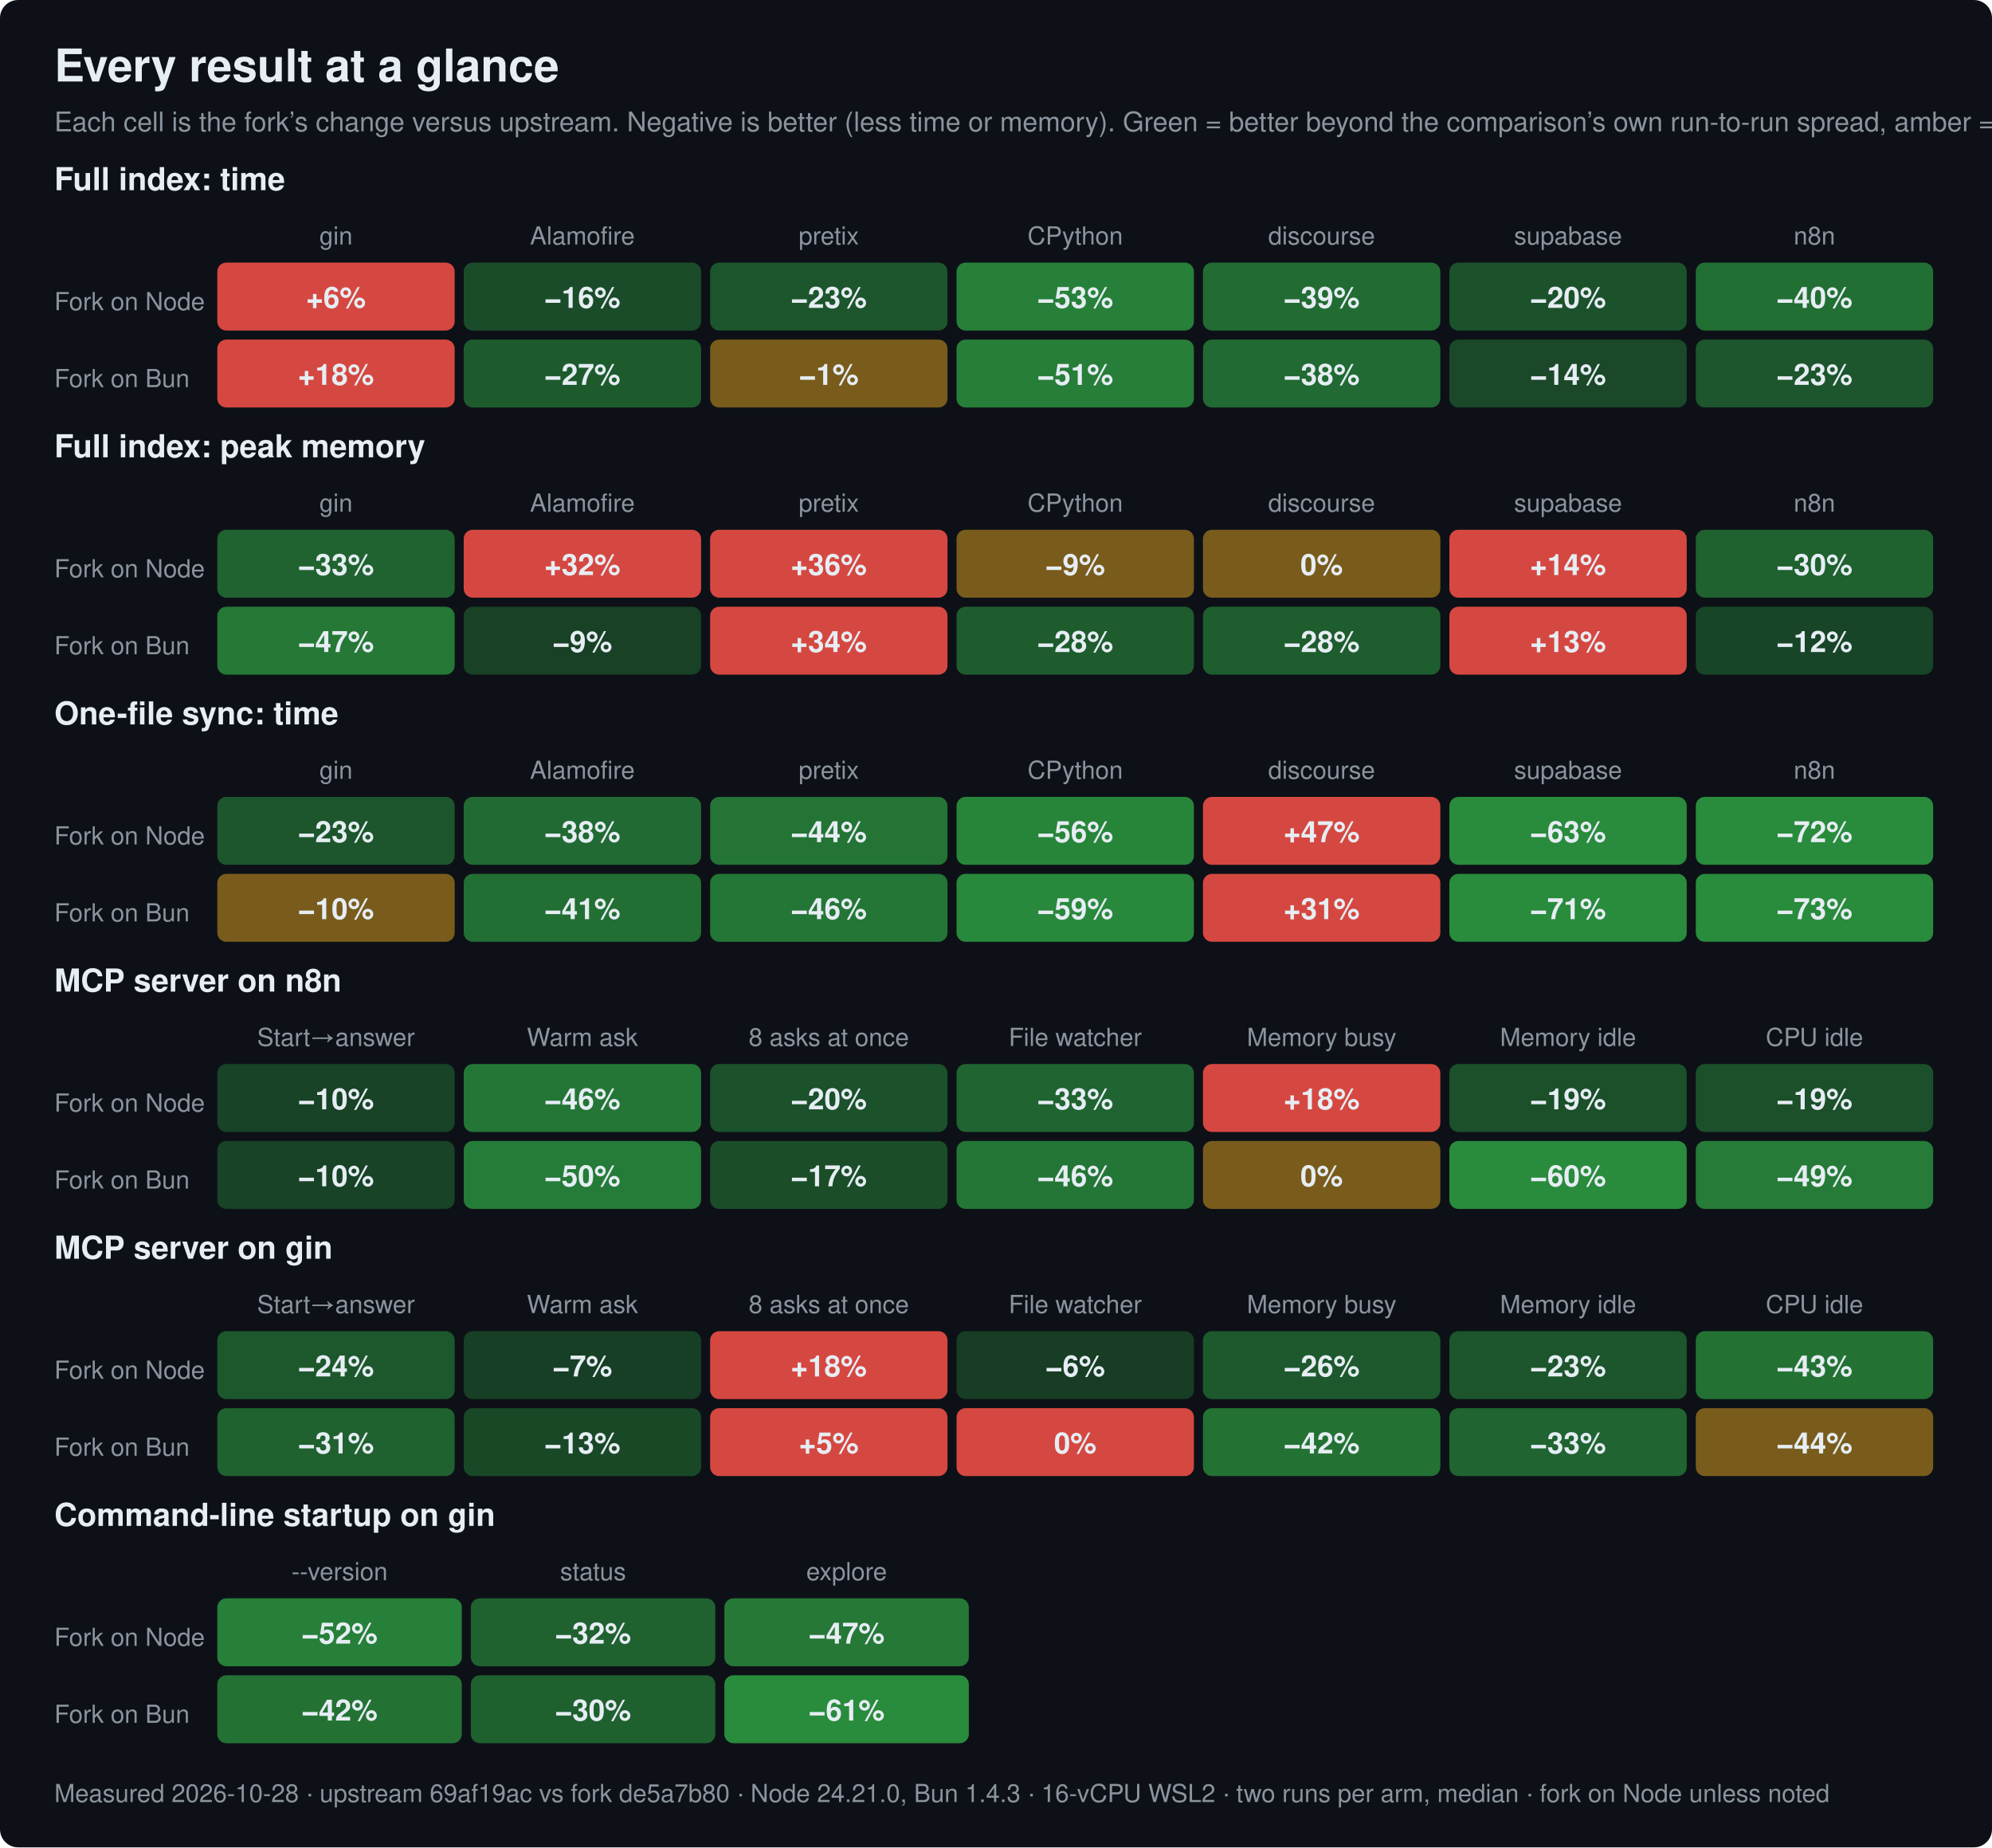
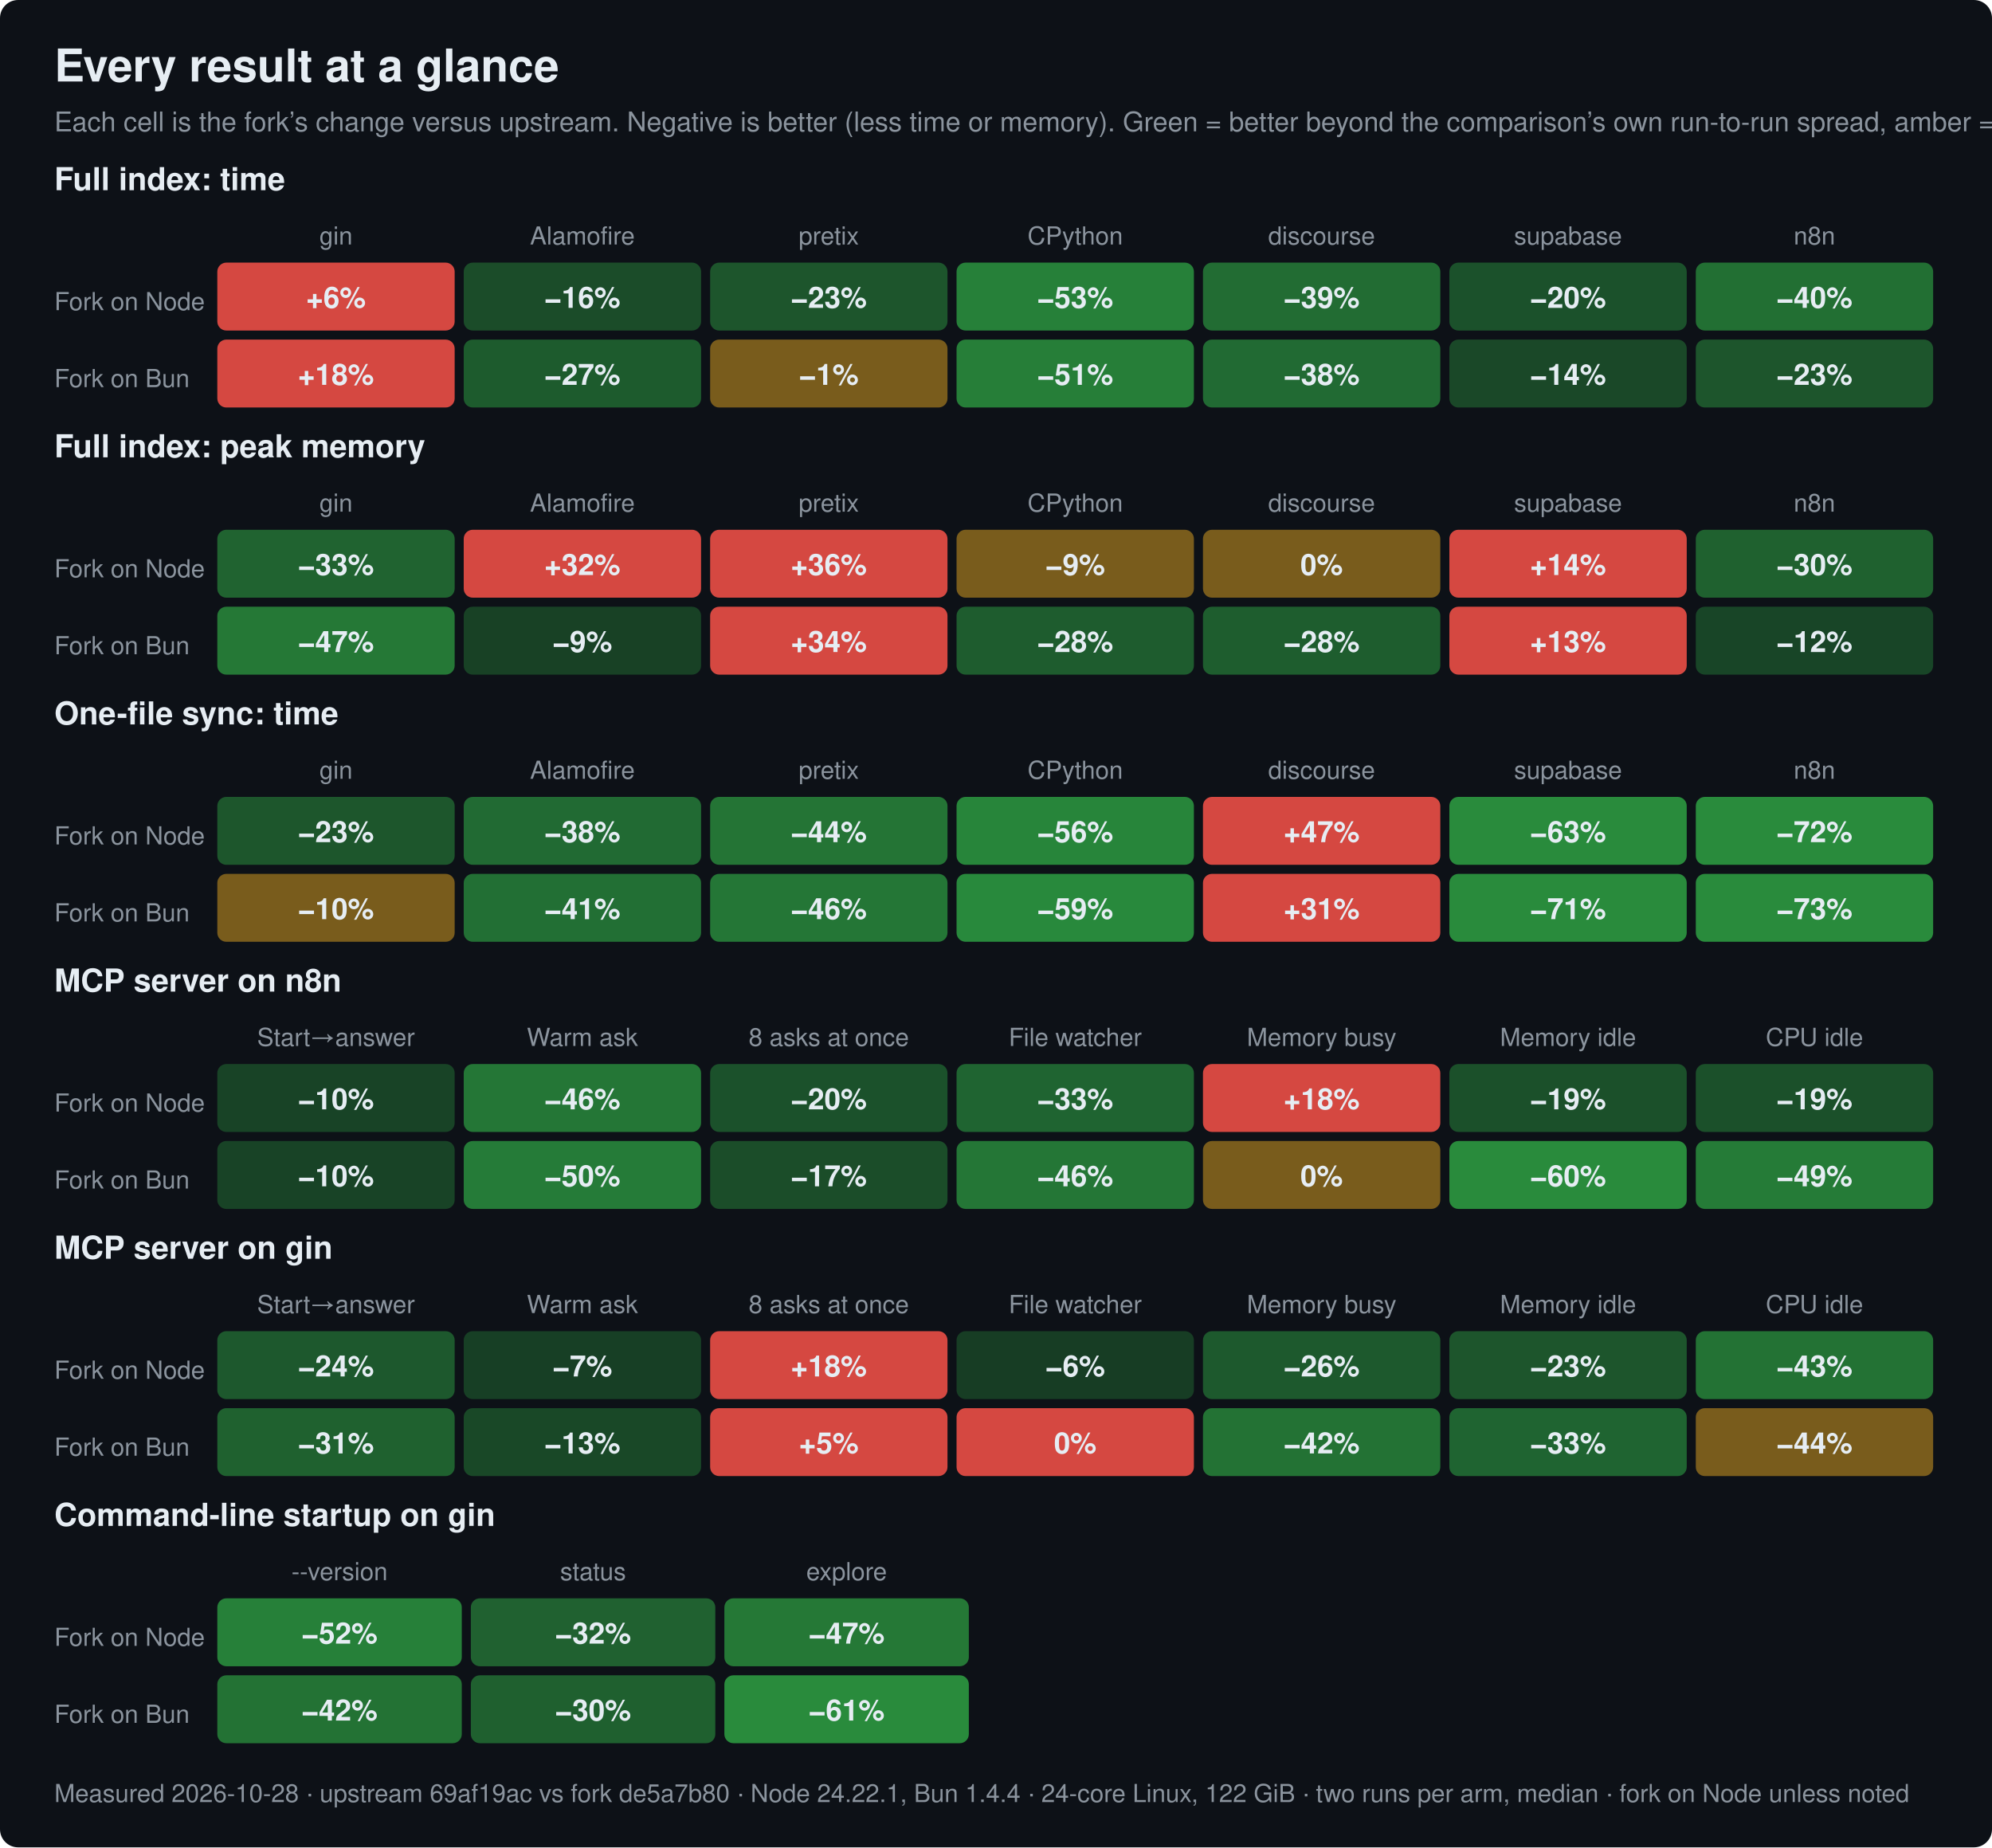
<svg xmlns="http://www.w3.org/2000/svg" width="880" height="816" viewBox="0 0 880 816" font-family="-apple-system, BlinkMacSystemFont, 'Segoe UI', Helvetica, Arial, sans-serif" role="img" aria-labelledby="t d">
  <rect width="880" height="816" rx="8" fill="#0d1117" />
  <text x="24" y="36" font-size="20" font-weight="700" fill="#e6edf3" text-anchor="start">Every result at a glance</text>
  <text x="24" y="58" font-size="12" font-weight="400" fill="#8b949e" text-anchor="start">Each cell is the fork’s change versus upstream. Negative is better (less time or memory). Green = better beyond the comparison’s own run-to-run spread, amber = inside it, red = worse, grey = inconclusive or no data.</text>
  <text x="24" y="84" font-size="14" font-weight="700" fill="#e6edf3" text-anchor="start">Full index: time</text>
  <text x="148.429" y="108" font-size="11" font-weight="400" fill="#8b949e" text-anchor="middle">gin</text>
  <text x="257.286" y="108" font-size="11" font-weight="400" fill="#8b949e" text-anchor="middle">Alamofire</text>
  <text x="366.143" y="108" font-size="11" font-weight="400" fill="#8b949e" text-anchor="middle">pretix</text>
  <text x="475" y="108" font-size="11" font-weight="400" fill="#8b949e" text-anchor="middle">CPython</text>
  <text x="583.857" y="108" font-size="11" font-weight="400" fill="#8b949e" text-anchor="middle">discourse</text>
  <text x="692.714" y="108" font-size="11" font-weight="400" fill="#8b949e" text-anchor="middle">supabase</text>
  <text x="801.571" y="108" font-size="11" font-weight="400" fill="#8b949e" text-anchor="middle">n8n</text>
  <text x="24" y="137" font-size="11" font-weight="400" fill="#8b949e" text-anchor="start">Fork on Node</text>
  <rect x="96" y="116" width="104.857" height="30" rx="4" fill="#f85149" fill-opacity="0.85" />
  <text x="148.429" y="136" font-size="13" font-weight="700" fill="#e6edf3" text-anchor="middle">+6%</text>
  <rect x="204.857" y="116" width="104.857" height="30" rx="4" fill="#2ea043" fill-opacity="0.412" />
  <text x="257.286" y="136" font-size="13" font-weight="700" fill="#e6edf3" text-anchor="middle">−16%</text>
  <rect x="313.714" y="116" width="104.857" height="30" rx="4" fill="#2ea043" fill-opacity="0.477" />
  <text x="366.143" y="136" font-size="13" font-weight="700" fill="#e6edf3" text-anchor="middle">−23%</text>
  <rect x="422.571" y="116" width="104.857" height="30" rx="4" fill="#2ea043" fill-opacity="0.775" />
  <text x="475" y="136" font-size="13" font-weight="700" fill="#e6edf3" text-anchor="middle">−53%</text>
  <rect x="531.429" y="116" width="104.857" height="30" rx="4" fill="#2ea043" fill-opacity="0.64" />
  <text x="583.857" y="136" font-size="13" font-weight="700" fill="#e6edf3" text-anchor="middle">−39%</text>
  <rect x="640.286" y="116" width="104.857" height="30" rx="4" fill="#2ea043" fill-opacity="0.452" />
  <text x="692.714" y="136" font-size="13" font-weight="700" fill="#e6edf3" text-anchor="middle">−20%</text>
  <rect x="749.143" y="116" width="104.857" height="30" rx="4" fill="#2ea043" fill-opacity="0.654" />
  <text x="801.571" y="136" font-size="13" font-weight="700" fill="#e6edf3" text-anchor="middle">−40%</text>
  <text x="24" y="171" font-size="11" font-weight="400" fill="#8b949e" text-anchor="start">Fork on Bun</text>
  <rect x="96" y="150" width="104.857" height="30" rx="4" fill="#f85149" fill-opacity="0.85" />
  <text x="148.429" y="170" font-size="13" font-weight="700" fill="#e6edf3" text-anchor="middle">+18%</text>
  <rect x="204.857" y="150" width="104.857" height="30" rx="4" fill="#2ea043" fill-opacity="0.518" />
  <text x="257.286" y="170" font-size="13" font-weight="700" fill="#e6edf3" text-anchor="middle">−27%</text>
  <rect x="313.714" y="150" width="104.857" height="30" rx="4" fill="#d29922" fill-opacity="0.55" />
  <text x="366.143" y="170" font-size="13" font-weight="700" fill="#e6edf3" text-anchor="middle">−1%</text>
  <rect x="422.571" y="150" width="104.857" height="30" rx="4" fill="#2ea043" fill-opacity="0.765" />
  <text x="475" y="170" font-size="13" font-weight="700" fill="#e6edf3" text-anchor="middle">−51%</text>
  <rect x="531.429" y="150" width="104.857" height="30" rx="4" fill="#2ea043" fill-opacity="0.626" />
  <text x="583.857" y="170" font-size="13" font-weight="700" fill="#e6edf3" text-anchor="middle">−38%</text>
  <rect x="640.286" y="150" width="104.857" height="30" rx="4" fill="#2ea043" fill-opacity="0.39" />
  <text x="692.714" y="170" font-size="13" font-weight="700" fill="#e6edf3" text-anchor="middle">−14%</text>
  <rect x="749.143" y="150" width="104.857" height="30" rx="4" fill="#2ea043" fill-opacity="0.479" />
  <text x="801.571" y="170" font-size="13" font-weight="700" fill="#e6edf3" text-anchor="middle">−23%</text>
  <text x="24" y="202" font-size="14" font-weight="700" fill="#e6edf3" text-anchor="start">Full index: peak memory</text>
  <text x="148.429" y="226" font-size="11" font-weight="400" fill="#8b949e" text-anchor="middle">gin</text>
  <text x="257.286" y="226" font-size="11" font-weight="400" fill="#8b949e" text-anchor="middle">Alamofire</text>
  <text x="366.143" y="226" font-size="11" font-weight="400" fill="#8b949e" text-anchor="middle">pretix</text>
  <text x="475" y="226" font-size="11" font-weight="400" fill="#8b949e" text-anchor="middle">CPython</text>
  <text x="583.857" y="226" font-size="11" font-weight="400" fill="#8b949e" text-anchor="middle">discourse</text>
  <text x="692.714" y="226" font-size="11" font-weight="400" fill="#8b949e" text-anchor="middle">supabase</text>
  <text x="801.571" y="226" font-size="11" font-weight="400" fill="#8b949e" text-anchor="middle">n8n</text>
  <text x="24" y="255" font-size="11" font-weight="400" fill="#8b949e" text-anchor="start">Fork on Node</text>
  <rect x="96" y="234" width="104.857" height="30" rx="4" fill="#2ea043" fill-opacity="0.578" />
  <text x="148.429" y="254" font-size="13" font-weight="700" fill="#e6edf3" text-anchor="middle">−33%</text>
  <rect x="204.857" y="234" width="104.857" height="30" rx="4" fill="#f85149" fill-opacity="0.85" />
  <text x="257.286" y="254" font-size="13" font-weight="700" fill="#e6edf3" text-anchor="middle">+32%</text>
  <rect x="313.714" y="234" width="104.857" height="30" rx="4" fill="#f85149" fill-opacity="0.85" />
  <text x="366.143" y="254" font-size="13" font-weight="700" fill="#e6edf3" text-anchor="middle">+36%</text>
  <rect x="422.571" y="234" width="104.857" height="30" rx="4" fill="#d29922" fill-opacity="0.55" />
  <text x="475" y="254" font-size="13" font-weight="700" fill="#e6edf3" text-anchor="middle">−9%</text>
  <rect x="531.429" y="234" width="104.857" height="30" rx="4" fill="#d29922" fill-opacity="0.55" />
  <text x="583.857" y="254" font-size="13" font-weight="700" fill="#e6edf3" text-anchor="middle">0%</text>
  <rect x="640.286" y="234" width="104.857" height="30" rx="4" fill="#f85149" fill-opacity="0.85" />
  <text x="692.714" y="254" font-size="13" font-weight="700" fill="#e6edf3" text-anchor="middle">+14%</text>
  <rect x="749.143" y="234" width="104.857" height="30" rx="4" fill="#2ea043" fill-opacity="0.555" />
  <text x="801.571" y="254" font-size="13" font-weight="700" fill="#e6edf3" text-anchor="middle">−30%</text>
  <text x="24" y="289" font-size="11" font-weight="400" fill="#8b949e" text-anchor="start">Fork on Bun</text>
  <rect x="96" y="268" width="104.857" height="30" rx="4" fill="#2ea043" fill-opacity="0.721" />
  <text x="148.429" y="288" font-size="13" font-weight="700" fill="#e6edf3" text-anchor="middle">−47%</text>
  <rect x="204.857" y="268" width="104.857" height="30" rx="4" fill="#2ea043" fill-opacity="0.341" />
  <text x="257.286" y="288" font-size="13" font-weight="700" fill="#e6edf3" text-anchor="middle">−9%</text>
  <rect x="313.714" y="268" width="104.857" height="30" rx="4" fill="#f85149" fill-opacity="0.85" />
  <text x="366.143" y="288" font-size="13" font-weight="700" fill="#e6edf3" text-anchor="middle">+34%</text>
  <rect x="422.571" y="268" width="104.857" height="30" rx="4" fill="#2ea043" fill-opacity="0.529" />
  <text x="475" y="288" font-size="13" font-weight="700" fill="#e6edf3" text-anchor="middle">−28%</text>
  <rect x="531.429" y="268" width="104.857" height="30" rx="4" fill="#2ea043" fill-opacity="0.532" />
  <text x="583.857" y="288" font-size="13" font-weight="700" fill="#e6edf3" text-anchor="middle">−28%</text>
  <rect x="640.286" y="268" width="104.857" height="30" rx="4" fill="#f85149" fill-opacity="0.85" />
  <text x="692.714" y="288" font-size="13" font-weight="700" fill="#e6edf3" text-anchor="middle">+13%</text>
  <rect x="749.143" y="268" width="104.857" height="30" rx="4" fill="#2ea043" fill-opacity="0.366" />
  <text x="801.571" y="288" font-size="13" font-weight="700" fill="#e6edf3" text-anchor="middle">−12%</text>
  <text x="24" y="320" font-size="14" font-weight="700" fill="#e6edf3" text-anchor="start">One-file sync: time</text>
  <text x="148.429" y="344" font-size="11" font-weight="400" fill="#8b949e" text-anchor="middle">gin</text>
  <text x="257.286" y="344" font-size="11" font-weight="400" fill="#8b949e" text-anchor="middle">Alamofire</text>
  <text x="366.143" y="344" font-size="11" font-weight="400" fill="#8b949e" text-anchor="middle">pretix</text>
  <text x="475" y="344" font-size="11" font-weight="400" fill="#8b949e" text-anchor="middle">CPython</text>
  <text x="583.857" y="344" font-size="11" font-weight="400" fill="#8b949e" text-anchor="middle">discourse</text>
  <text x="692.714" y="344" font-size="11" font-weight="400" fill="#8b949e" text-anchor="middle">supabase</text>
  <text x="801.571" y="344" font-size="11" font-weight="400" fill="#8b949e" text-anchor="middle">n8n</text>
  <text x="24" y="373" font-size="11" font-weight="400" fill="#8b949e" text-anchor="start">Fork on Node</text>
  <rect x="96" y="352" width="104.857" height="30" rx="4" fill="#2ea043" fill-opacity="0.482" />
  <text x="148.429" y="372" font-size="13" font-weight="700" fill="#e6edf3" text-anchor="middle">−23%</text>
  <rect x="204.857" y="352" width="104.857" height="30" rx="4" fill="#2ea043" fill-opacity="0.626" />
  <text x="257.286" y="372" font-size="13" font-weight="700" fill="#e6edf3" text-anchor="middle">−38%</text>
  <rect x="313.714" y="352" width="104.857" height="30" rx="4" fill="#2ea043" fill-opacity="0.694" />
  <text x="366.143" y="372" font-size="13" font-weight="700" fill="#e6edf3" text-anchor="middle">−44%</text>
  <rect x="422.571" y="352" width="104.857" height="30" rx="4" fill="#2ea043" fill-opacity="0.81" />
  <text x="475" y="372" font-size="13" font-weight="700" fill="#e6edf3" text-anchor="middle">−56%</text>
  <rect x="531.429" y="352" width="104.857" height="30" rx="4" fill="#f85149" fill-opacity="0.85" />
  <text x="583.857" y="372" font-size="13" font-weight="700" fill="#e6edf3" text-anchor="middle">+47%</text>
  <rect x="640.286" y="352" width="104.857" height="30" rx="4" fill="#2ea043" fill-opacity="0.85" />
  <text x="692.714" y="372" font-size="13" font-weight="700" fill="#e6edf3" text-anchor="middle">−63%</text>
  <rect x="749.143" y="352" width="104.857" height="30" rx="4" fill="#2ea043" fill-opacity="0.85" />
  <text x="801.571" y="372" font-size="13" font-weight="700" fill="#e6edf3" text-anchor="middle">−72%</text>
  <text x="24" y="407" font-size="11" font-weight="400" fill="#8b949e" text-anchor="start">Fork on Bun</text>
  <rect x="96" y="386" width="104.857" height="30" rx="4" fill="#d29922" fill-opacity="0.55" />
  <text x="148.429" y="406" font-size="13" font-weight="700" fill="#e6edf3" text-anchor="middle">−10%</text>
  <rect x="204.857" y="386" width="104.857" height="30" rx="4" fill="#2ea043" fill-opacity="0.657" />
  <text x="257.286" y="406" font-size="13" font-weight="700" fill="#e6edf3" text-anchor="middle">−41%</text>
  <rect x="313.714" y="386" width="104.857" height="30" rx="4" fill="#2ea043" fill-opacity="0.709" />
  <text x="366.143" y="406" font-size="13" font-weight="700" fill="#e6edf3" text-anchor="middle">−46%</text>
  <rect x="422.571" y="386" width="104.857" height="30" rx="4" fill="#2ea043" fill-opacity="0.835" />
  <text x="475" y="406" font-size="13" font-weight="700" fill="#e6edf3" text-anchor="middle">−59%</text>
  <rect x="531.429" y="386" width="104.857" height="30" rx="4" fill="#f85149" fill-opacity="0.85" />
  <text x="583.857" y="406" font-size="13" font-weight="700" fill="#e6edf3" text-anchor="middle">+31%</text>
  <rect x="640.286" y="386" width="104.857" height="30" rx="4" fill="#2ea043" fill-opacity="0.85" />
  <text x="692.714" y="406" font-size="13" font-weight="700" fill="#e6edf3" text-anchor="middle">−71%</text>
  <rect x="749.143" y="386" width="104.857" height="30" rx="4" fill="#2ea043" fill-opacity="0.85" />
  <text x="801.571" y="406" font-size="13" font-weight="700" fill="#e6edf3" text-anchor="middle">−73%</text>
  <text x="24" y="438" font-size="14" font-weight="700" fill="#e6edf3" text-anchor="start">MCP server on n8n</text>
  <text x="148.429" y="462" font-size="11" font-weight="400" fill="#8b949e" text-anchor="middle">Start→answer</text>
  <text x="257.286" y="462" font-size="11" font-weight="400" fill="#8b949e" text-anchor="middle">Warm ask</text>
  <text x="366.143" y="462" font-size="11" font-weight="400" fill="#8b949e" text-anchor="middle">8 asks at once</text>
  <text x="475" y="462" font-size="11" font-weight="400" fill="#8b949e" text-anchor="middle">File watcher</text>
  <text x="583.857" y="462" font-size="11" font-weight="400" fill="#8b949e" text-anchor="middle">Memory busy</text>
  <text x="692.714" y="462" font-size="11" font-weight="400" fill="#8b949e" text-anchor="middle">Memory idle</text>
  <text x="801.571" y="462" font-size="11" font-weight="400" fill="#8b949e" text-anchor="middle">CPU idle</text>
  <text x="24" y="491" font-size="11" font-weight="400" fill="#8b949e" text-anchor="start">Fork on Node</text>
  <rect x="96" y="470" width="104.857" height="30" rx="4" fill="#2ea043" fill-opacity="0.353" />
  <text x="148.429" y="490" font-size="13" font-weight="700" fill="#e6edf3" text-anchor="middle">−10%</text>
  <rect x="204.857" y="470" width="104.857" height="30" rx="4" fill="#2ea043" fill-opacity="0.709" />
  <text x="257.286" y="490" font-size="13" font-weight="700" fill="#e6edf3" text-anchor="middle">−46%</text>
  <rect x="313.714" y="470" width="104.857" height="30" rx="4" fill="#2ea043" fill-opacity="0.453" />
  <text x="366.143" y="490" font-size="13" font-weight="700" fill="#e6edf3" text-anchor="middle">−20%</text>
  <rect x="422.571" y="470" width="104.857" height="30" rx="4" fill="#2ea043" fill-opacity="0.582" />
  <text x="475" y="490" font-size="13" font-weight="700" fill="#e6edf3" text-anchor="middle">−33%</text>
  <rect x="531.429" y="470" width="104.857" height="30" rx="4" fill="#f85149" fill-opacity="0.85" />
  <text x="583.857" y="490" font-size="13" font-weight="700" fill="#e6edf3" text-anchor="middle">+18%</text>
  <rect x="640.286" y="470" width="104.857" height="30" rx="4" fill="#2ea043" fill-opacity="0.437" />
  <text x="692.714" y="490" font-size="13" font-weight="700" fill="#e6edf3" text-anchor="middle">−19%</text>
  <rect x="749.143" y="470" width="104.857" height="30" rx="4" fill="#2ea043" fill-opacity="0.438" />
  <text x="801.571" y="490" font-size="13" font-weight="700" fill="#e6edf3" text-anchor="middle">−19%</text>
  <text x="24" y="525" font-size="11" font-weight="400" fill="#8b949e" text-anchor="start">Fork on Bun</text>
  <rect x="96" y="504" width="104.857" height="30" rx="4" fill="#2ea043" fill-opacity="0.351" />
  <text x="148.429" y="524" font-size="13" font-weight="700" fill="#e6edf3" text-anchor="middle">−10%</text>
  <rect x="204.857" y="504" width="104.857" height="30" rx="4" fill="#2ea043" fill-opacity="0.745" />
  <text x="257.286" y="524" font-size="13" font-weight="700" fill="#e6edf3" text-anchor="middle">−50%</text>
  <rect x="313.714" y="504" width="104.857" height="30" rx="4" fill="#2ea043" fill-opacity="0.421" />
  <text x="366.143" y="524" font-size="13" font-weight="700" fill="#e6edf3" text-anchor="middle">−17%</text>
  <rect x="422.571" y="504" width="104.857" height="30" rx="4" fill="#2ea043" fill-opacity="0.708" />
  <text x="475" y="524" font-size="13" font-weight="700" fill="#e6edf3" text-anchor="middle">−46%</text>
  <rect x="531.429" y="504" width="104.857" height="30" rx="4" fill="#d29922" fill-opacity="0.55" />
  <text x="583.857" y="524" font-size="13" font-weight="700" fill="#e6edf3" text-anchor="middle">0%</text>
  <rect x="640.286" y="504" width="104.857" height="30" rx="4" fill="#2ea043" fill-opacity="0.847" />
  <text x="692.714" y="524" font-size="13" font-weight="700" fill="#e6edf3" text-anchor="middle">−60%</text>
  <rect x="749.143" y="504" width="104.857" height="30" rx="4" fill="#2ea043" fill-opacity="0.741" />
  <text x="801.571" y="524" font-size="13" font-weight="700" fill="#e6edf3" text-anchor="middle">−49%</text>
  <text x="24" y="556" font-size="14" font-weight="700" fill="#e6edf3" text-anchor="start">MCP server on gin</text>
  <text x="148.429" y="580" font-size="11" font-weight="400" fill="#8b949e" text-anchor="middle">Start→answer</text>
  <text x="257.286" y="580" font-size="11" font-weight="400" fill="#8b949e" text-anchor="middle">Warm ask</text>
  <text x="366.143" y="580" font-size="11" font-weight="400" fill="#8b949e" text-anchor="middle">8 asks at once</text>
  <text x="475" y="580" font-size="11" font-weight="400" fill="#8b949e" text-anchor="middle">File watcher</text>
  <text x="583.857" y="580" font-size="11" font-weight="400" fill="#8b949e" text-anchor="middle">Memory busy</text>
  <text x="692.714" y="580" font-size="11" font-weight="400" fill="#8b949e" text-anchor="middle">Memory idle</text>
  <text x="801.571" y="580" font-size="11" font-weight="400" fill="#8b949e" text-anchor="middle">CPU idle</text>
  <text x="24" y="609" font-size="11" font-weight="400" fill="#8b949e" text-anchor="start">Fork on Node</text>
  <rect x="96" y="588" width="104.857" height="30" rx="4" fill="#2ea043" fill-opacity="0.495" />
  <text x="148.429" y="608" font-size="13" font-weight="700" fill="#e6edf3" text-anchor="middle">−24%</text>
  <rect x="204.857" y="588" width="104.857" height="30" rx="4" fill="#2ea043" fill-opacity="0.321" />
  <text x="257.286" y="608" font-size="13" font-weight="700" fill="#e6edf3" text-anchor="middle">−7%</text>
  <rect x="313.714" y="588" width="104.857" height="30" rx="4" fill="#f85149" fill-opacity="0.85" />
  <text x="366.143" y="608" font-size="13" font-weight="700" fill="#e6edf3" text-anchor="middle">+18%</text>
  <rect x="422.571" y="588" width="104.857" height="30" rx="4" fill="#2ea043" fill-opacity="0.311" />
  <text x="475" y="608" font-size="13" font-weight="700" fill="#e6edf3" text-anchor="middle">−6%</text>
  <rect x="531.429" y="588" width="104.857" height="30" rx="4" fill="#2ea043" fill-opacity="0.508" />
  <text x="583.857" y="608" font-size="13" font-weight="700" fill="#e6edf3" text-anchor="middle">−26%</text>
  <rect x="640.286" y="588" width="104.857" height="30" rx="4" fill="#2ea043" fill-opacity="0.477" />
  <text x="692.714" y="608" font-size="13" font-weight="700" fill="#e6edf3" text-anchor="middle">−23%</text>
  <rect x="749.143" y="588" width="104.857" height="30" rx="4" fill="#2ea043" fill-opacity="0.679" />
  <text x="801.571" y="608" font-size="13" font-weight="700" fill="#e6edf3" text-anchor="middle">−43%</text>
  <text x="24" y="643" font-size="11" font-weight="400" fill="#8b949e" text-anchor="start">Fork on Bun</text>
  <rect x="96" y="622" width="104.857" height="30" rx="4" fill="#2ea043" fill-opacity="0.558" />
  <text x="148.429" y="642" font-size="13" font-weight="700" fill="#e6edf3" text-anchor="middle">−31%</text>
  <rect x="204.857" y="622" width="104.857" height="30" rx="4" fill="#2ea043" fill-opacity="0.38" />
  <text x="257.286" y="642" font-size="13" font-weight="700" fill="#e6edf3" text-anchor="middle">−13%</text>
  <rect x="313.714" y="622" width="104.857" height="30" rx="4" fill="#f85149" fill-opacity="0.85" />
  <text x="366.143" y="642" font-size="13" font-weight="700" fill="#e6edf3" text-anchor="middle">+5%</text>
  <rect x="422.571" y="622" width="104.857" height="30" rx="4" fill="#f85149" fill-opacity="0.85" />
  <text x="475" y="642" font-size="13" font-weight="700" fill="#e6edf3" text-anchor="middle">0%</text>
  <rect x="531.429" y="622" width="104.857" height="30" rx="4" fill="#2ea043" fill-opacity="0.674" />
  <text x="583.857" y="642" font-size="13" font-weight="700" fill="#e6edf3" text-anchor="middle">−42%</text>
  <rect x="640.286" y="622" width="104.857" height="30" rx="4" fill="#2ea043" fill-opacity="0.582" />
  <text x="692.714" y="642" font-size="13" font-weight="700" fill="#e6edf3" text-anchor="middle">−33%</text>
  <rect x="749.143" y="622" width="104.857" height="30" rx="4" fill="#d29922" fill-opacity="0.55" />
  <text x="801.571" y="642" font-size="13" font-weight="700" fill="#e6edf3" text-anchor="middle">−44%</text>
  <text x="24" y="674" font-size="14" font-weight="700" fill="#e6edf3" text-anchor="start">Command-line startup on gin</text>
  <text x="150" y="698" font-size="11" font-weight="400" fill="#8b949e" text-anchor="middle">--version</text>
  <text x="262" y="698" font-size="11" font-weight="400" fill="#8b949e" text-anchor="middle">status</text>
  <text x="374" y="698" font-size="11" font-weight="400" fill="#8b949e" text-anchor="middle">explore</text>
  <text x="24" y="727" font-size="11" font-weight="400" fill="#8b949e" text-anchor="start">Fork on Node</text>
  <rect x="96" y="706" width="108" height="30" rx="4" fill="#2ea043" fill-opacity="0.774" />
  <text x="150" y="726" font-size="13" font-weight="700" fill="#e6edf3" text-anchor="middle">−52%</text>
  <rect x="208" y="706" width="108" height="30" rx="4" fill="#2ea043" fill-opacity="0.565" />
  <text x="262" y="726" font-size="13" font-weight="700" fill="#e6edf3" text-anchor="middle">−32%</text>
  <rect x="320" y="706" width="108" height="30" rx="4" fill="#2ea043" fill-opacity="0.72" />
  <text x="374" y="726" font-size="13" font-weight="700" fill="#e6edf3" text-anchor="middle">−47%</text>
  <text x="24" y="761" font-size="11" font-weight="400" fill="#8b949e" text-anchor="start">Fork on Bun</text>
  <rect x="96" y="740" width="108" height="30" rx="4" fill="#2ea043" fill-opacity="0.673" />
  <text x="150" y="760" font-size="13" font-weight="700" fill="#e6edf3" text-anchor="middle">−42%</text>
  <rect x="208" y="740" width="108" height="30" rx="4" fill="#2ea043" fill-opacity="0.551" />
  <text x="262" y="760" font-size="13" font-weight="700" fill="#e6edf3" text-anchor="middle">−30%</text>
  <rect x="320" y="740" width="108" height="30" rx="4" fill="#2ea043" fill-opacity="0.85" />
  <text x="374" y="760" font-size="13" font-weight="700" fill="#e6edf3" text-anchor="middle">−61%</text>
-   <text x="24" y="796" font-size="11" font-weight="400" fill="#8b949e" text-anchor="start">Measured 2026-10-28 · upstream 69af19ac vs fork de5a7b80 · Node 24.21.0, Bun 1.4.3 · 16-vCPU WSL2 · two runs per arm, median · fork on Node unless noted</text>
+   <text x="24" y="796" font-size="11" font-weight="400" fill="#8b949e" text-anchor="start">Measured 2026-10-28 · upstream 69af19ac vs fork de5a7b80 · Node 24.22.1, Bun 1.4.4 · 24-core Linux, 122 GiB · two runs per arm, median · fork on Node unless noted</text>
</svg>
